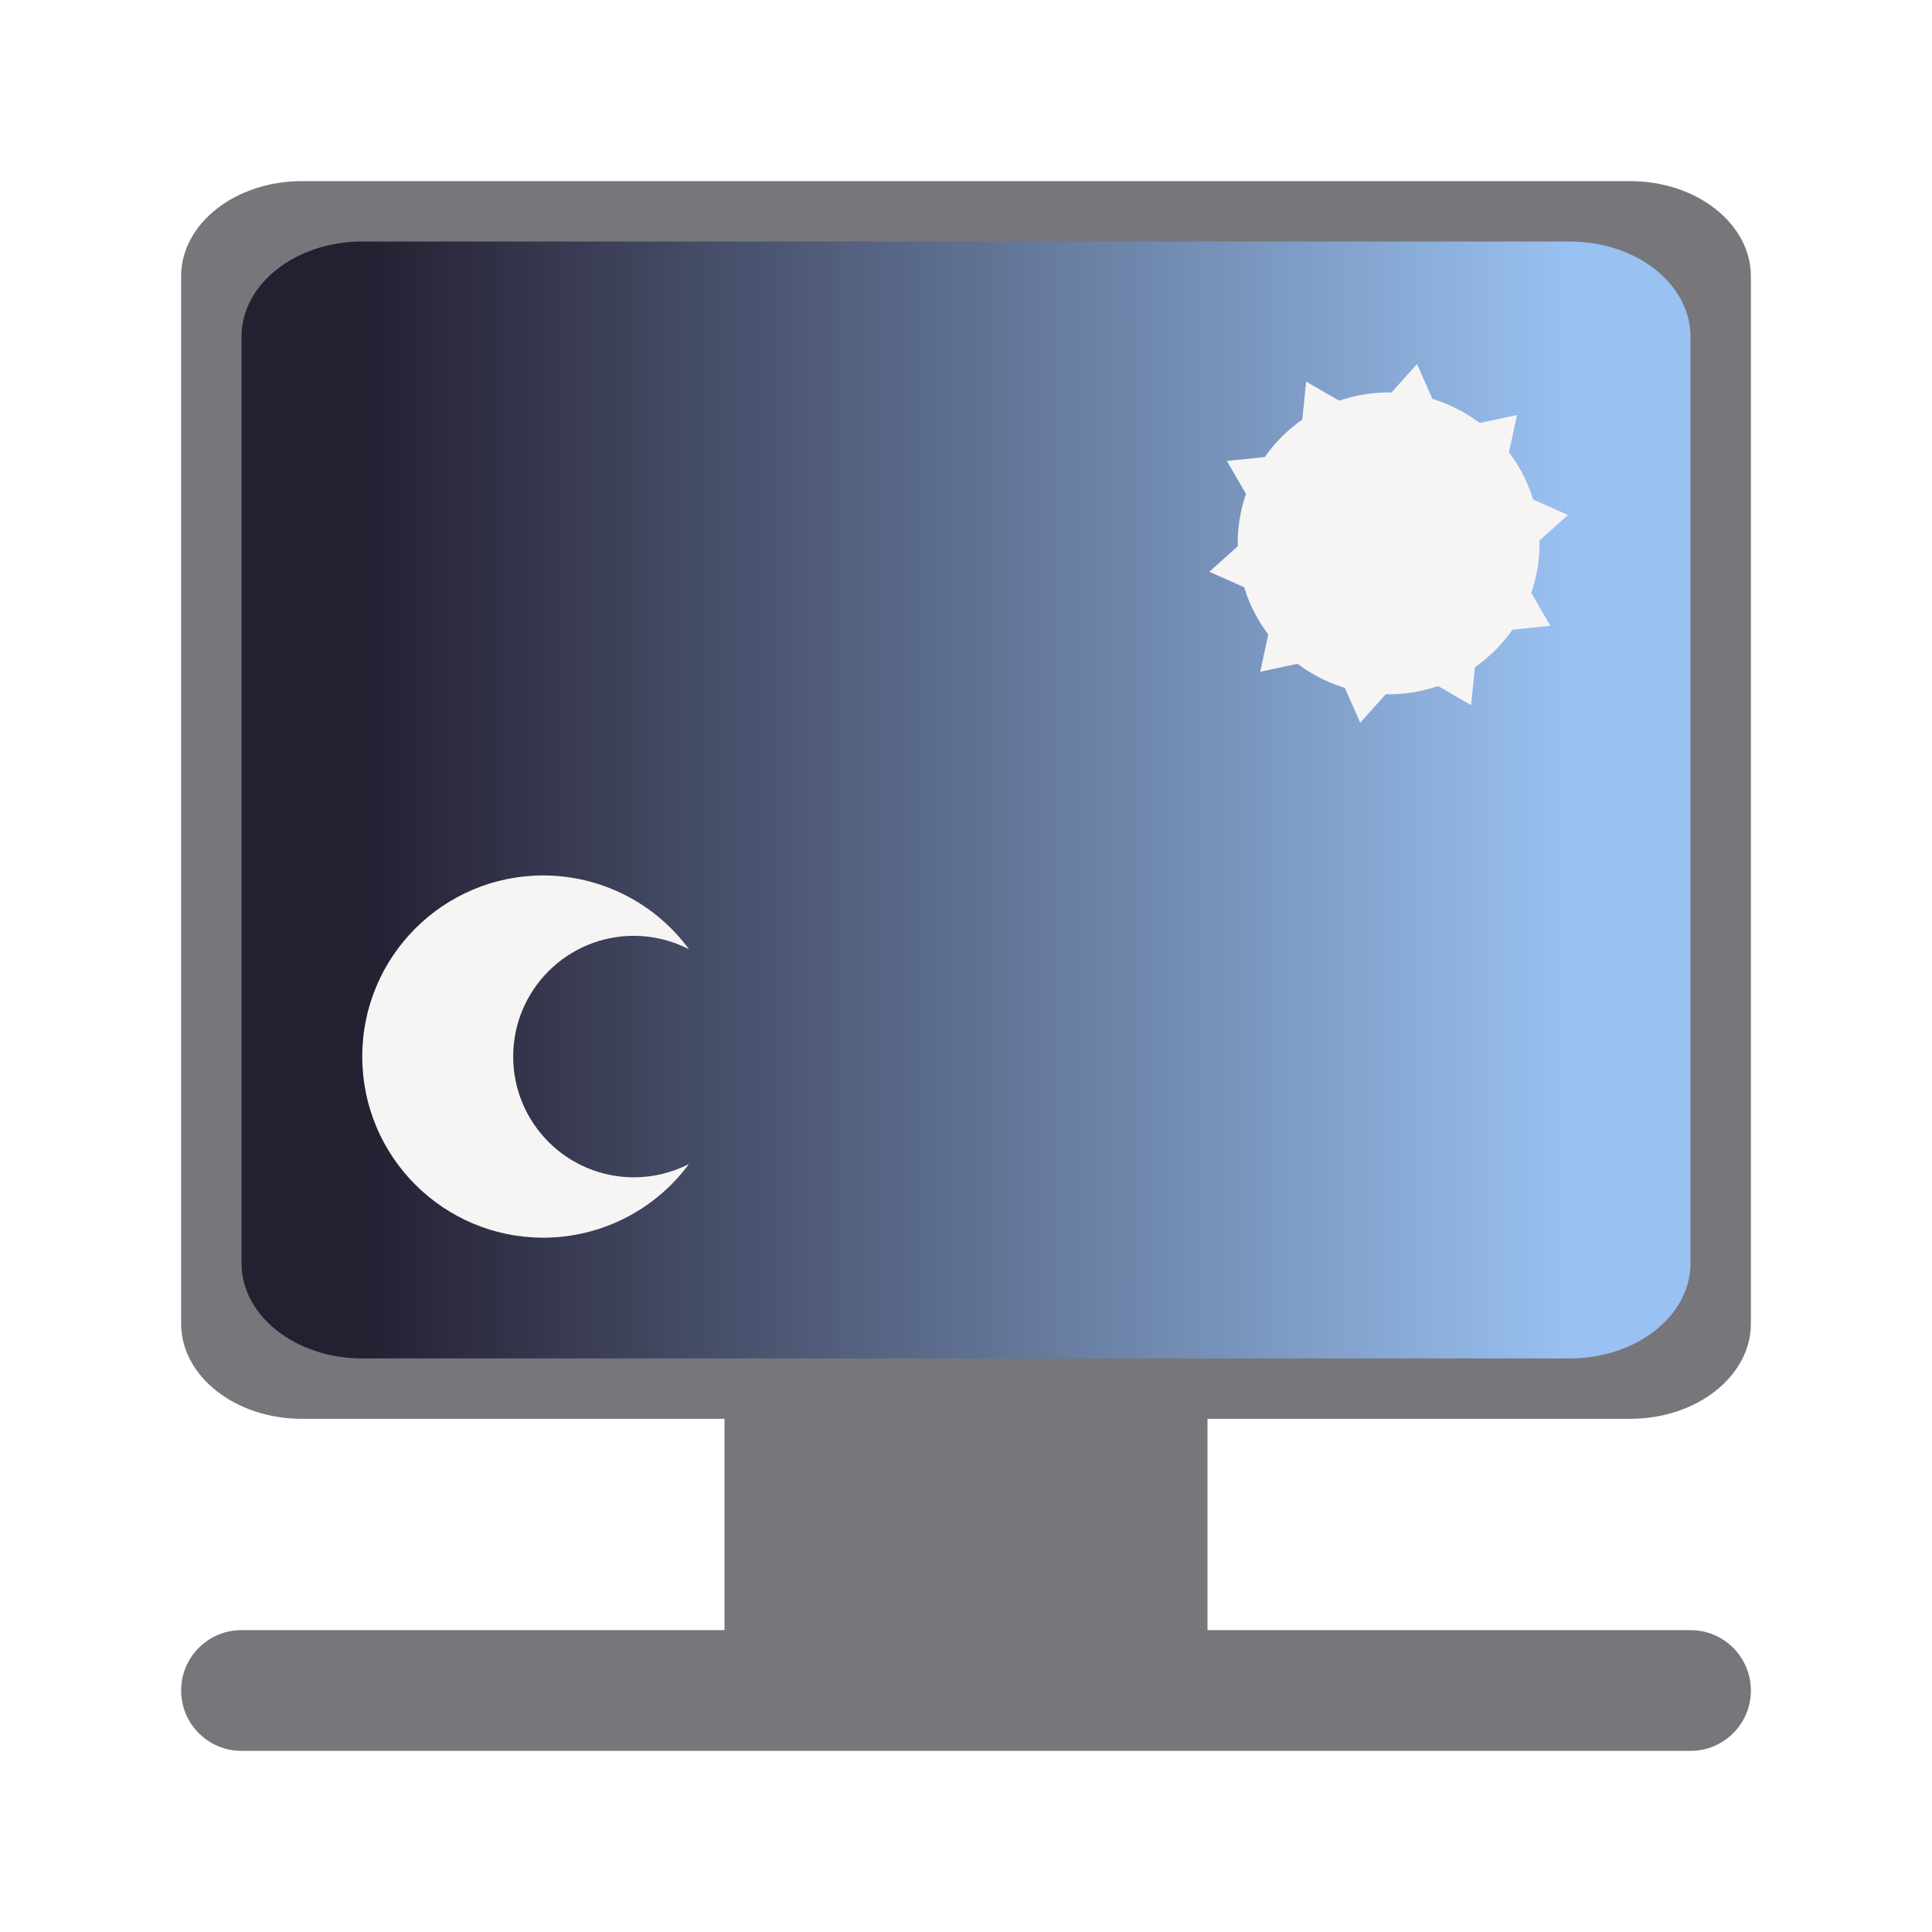
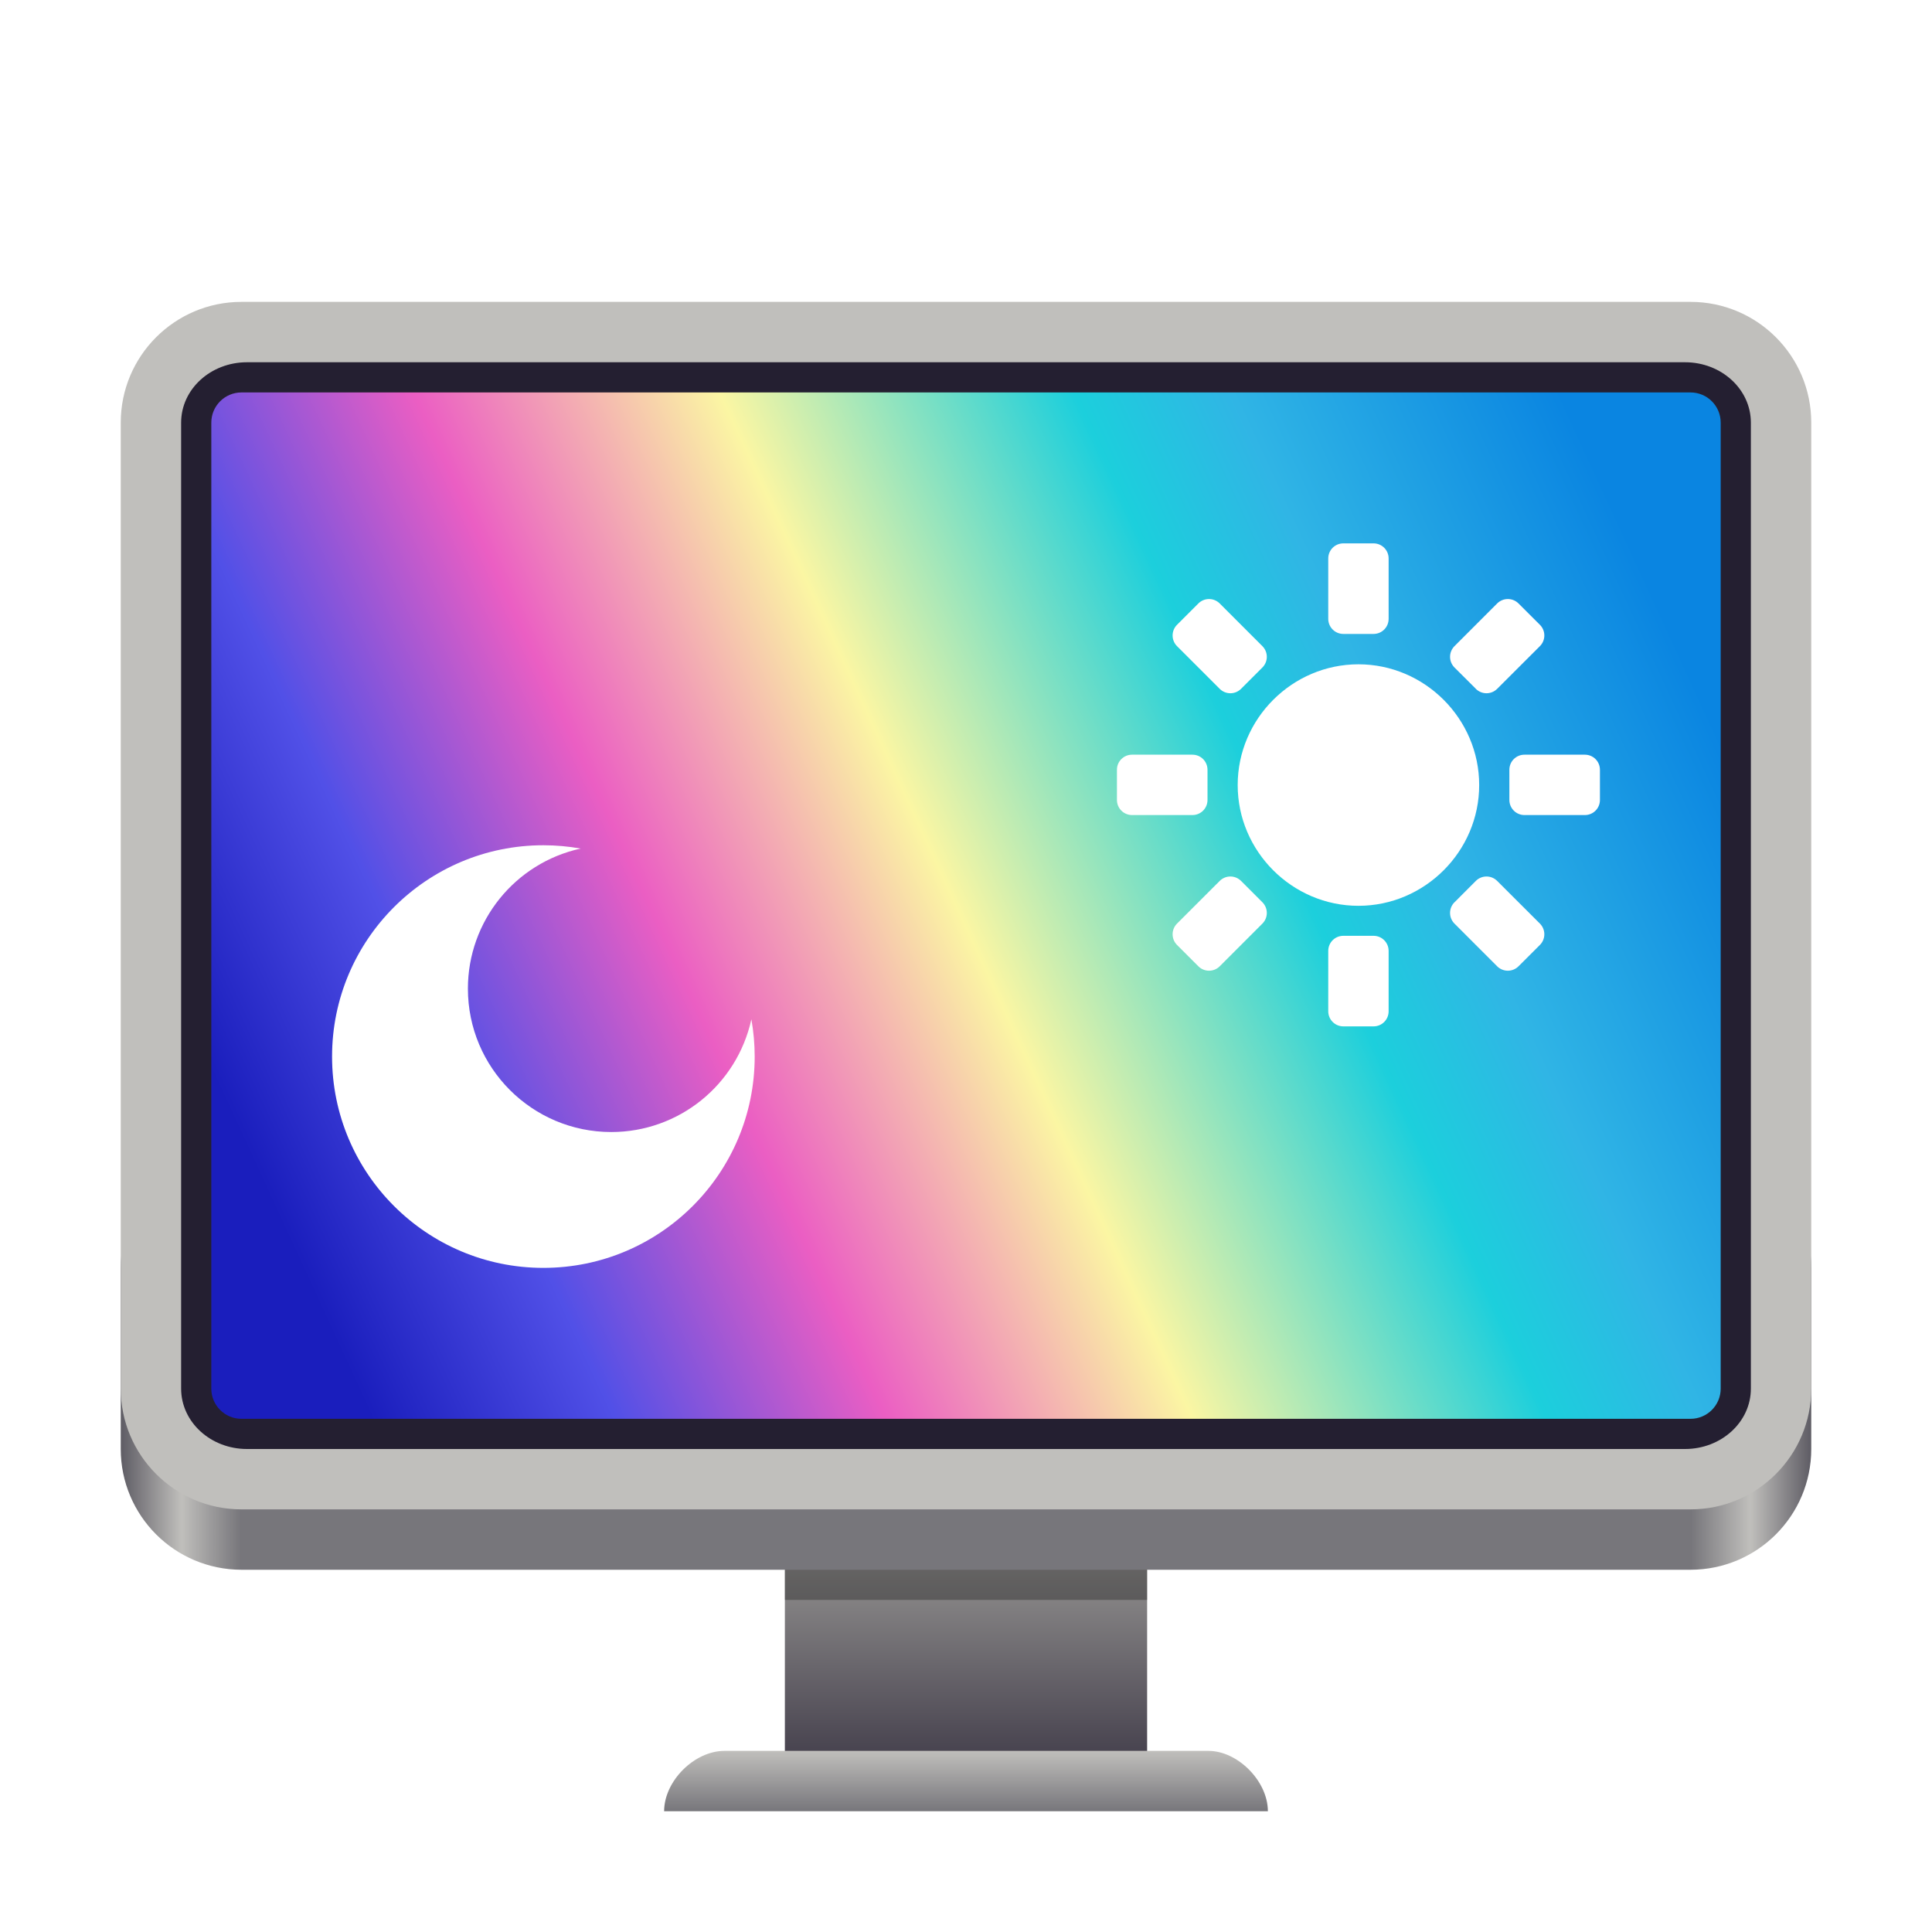
- <svg xmlns="http://www.w3.org/2000/svg" xmlns:xlink="http://www.w3.org/1999/xlink" width="128" height="128" id="svg11300" version="1.0" style="display:inline;enable-background:new" viewBox="0 0 128 128">
-   <defs id="defs3">
-     <linearGradient id="linearGradient1787">
-       <stop style="stop-color:#241f31;stop-opacity:1;" offset="0" id="stop1783" />
-       <stop style="stop-color:#99c1f1;stop-opacity:1" offset="1" id="stop1785" />
+ <svg xmlns="http://www.w3.org/2000/svg" xmlns:xlink="http://www.w3.org/1999/xlink" width="128px" height="128px" viewBox="0 0 128 128" version="1.1">
+   <defs>
+     <linearGradient id="linear0" gradientUnits="userSpaceOnUse" x1="42" y1="290" x2="42" y2="274" gradientTransform="matrix(0.4,0,0,1,38.4,-172)">
+       <stop offset="0" style="stop-color:rgb(23.922%,21.961%,27.451%);stop-opacity:1;" />
+       <stop offset="1" style="stop-color:rgb(60.392%,60%,58.824%);stop-opacity:1;" />
    </linearGradient>
-     <linearGradient xlink:href="#linearGradient1787" id="linearGradient1789" x1="96" y1="-116" x2="416" y2="-116" gradientUnits="userSpaceOnUse" />
-     <clipPath clipPathUnits="userSpaceOnUse" id="clipPath1828">
-       <g id="use1830" />
+     <linearGradient id="linear1" gradientUnits="userSpaceOnUse" x1="66" y1="284" x2="66" y2="288" gradientTransform="matrix(1,0,0,1,10,-168)">
+       <stop offset="0" style="stop-color:rgb(75.294%,74.902%,73.725%);stop-opacity:1;" />
+       <stop offset="1" style="stop-color:rgb(46.667%,46.275%,48.235%);stop-opacity:1;" />
+     </linearGradient>
+     <linearGradient id="linear2" gradientUnits="userSpaceOnUse" x1="48" y1="90.857" x2="464" y2="90.857" gradientTransform="matrix(0.269231,0,0,0.0744681,-4.923077,85.23404)">
+       <stop offset="0" style="stop-color:rgb(36.863%,36.078%,39.216%);stop-opacity:1;" />
+       <stop offset="0.036" style="stop-color:rgb(75.294%,74.902%,73.725%);stop-opacity:1;" />
+       <stop offset="0.071" style="stop-color:rgb(46.667%,46.275%,48.235%);stop-opacity:1;" />
+       <stop offset="0.929" style="stop-color:rgb(46.667%,46.275%,48.235%);stop-opacity:1;" />
+       <stop offset="0.964" style="stop-color:rgb(75.294%,74.902%,73.725%);stop-opacity:1;" />
+       <stop offset="1" style="stop-color:rgb(36.863%,36.078%,39.216%);stop-opacity:1;" />
+     </linearGradient>
+     <linearGradient id="linear3" gradientUnits="userSpaceOnUse" x1="-106.24" y1="-208.824" x2="-21.76" y2="-251.176" gradientTransform="matrix(-1.041667,0,0,-1.133333,-2.666677,-200.6666)">
+       <stop offset="0" style="stop-color:rgb(3.922%,52.157%,88.235%);stop-opacity:1;" />
+       <stop offset="0.198" style="stop-color:rgb(18.824%,70.98%,89.804%);stop-opacity:1;" />
+       <stop offset="0.293" style="stop-color:rgb(10.98%,81.176%,86.275%);stop-opacity:1;" />
+       <stop offset="0.506" style="stop-color:rgb(98.431%,96.471%,63.922%);stop-opacity:1;" />
+       <stop offset="0.69" style="stop-color:rgb(92.157%,36.863%,76.471%);stop-opacity:1;" />
+       <stop offset="0.853" style="stop-color:rgb(31.765%,31.373%,90.588%);stop-opacity:1;" />
+       <stop offset="1" style="stop-color:rgb(10.196%,11.765%,74.118%);stop-opacity:1;" />
+     </linearGradient>
+     <filter id="alpha" filterUnits="objectBoundingBox" x="0%" y="0%" width="100%" height="100%">
+       <feColorMatrix type="matrix" in="SourceGraphic" values="0 0 0 0 1 0 0 0 0 1 0 0 0 0 1 0 0 0 1 0" />
+     </filter>
+     <mask id="mask0">
+       <g filter="url(#alpha)">
+         <rect x="0" y="0" width="128" height="128" style="fill:rgb(0%,0%,0%);fill-opacity:0.35;stroke:none;" />
+       </g>
+     </mask>
+     <clipPath id="clip1">
+       <rect x="0" y="0" width="192" height="152" />
    </clipPath>
+     <g id="surface14588" clip-path="url(#clip1)">
+       <path style=" stroke:none;fill-rule:nonzero;fill:rgb(23.922%,21.961%,27.451%);fill-opacity:1;" d="M 170 27 L 176 27 L 176 20 L 170 20 Z M 170 27 " />
+     </g>
  </defs>
-   <g id="layer1" style="display:inline" transform="translate(0,-172)">
-     <g id="layer2" style="display:inline">
-       <text xml:space="preserve" style="font-style:normal;font-variant:normal;font-weight:normal;font-stretch:normal;font-size:5.333px;line-height:125%;font-family:Cantarell;-inkscape-font-specification:'Cantarell, Normal';text-align:start;writing-mode:lr-tb;text-anchor:start;display:none;fill:#000000;fill-opacity:1;stroke:none;stroke-width:0.333;enable-background:new" x="7.95" y="148.652" id="context">
-         <tspan id="tspan2716" x="7.95" y="148.652" style="font-size:5.333px;stroke-width:0.333">apps</tspan>
-       </text>
-       <text id="text3021" y="157.234" x="7.753" style="font-style:normal;font-variant:normal;font-weight:bold;font-stretch:normal;font-size:5.333px;line-height:125%;font-family:Cantarell;-inkscape-font-specification:'Cantarell, Bold';text-align:start;writing-mode:lr-tb;text-anchor:start;display:none;fill:#000000;fill-opacity:1;stroke:none;stroke-width:0.333;enable-background:new" xml:space="preserve">
-         <tspan y="157.234" x="7.753" id="tspan3023" style="font-size:5.333px;stroke-width:0.333">org.gnome.</tspan>
-       </text>
-       <g style="display:none;fill:#000000;enable-background:new" transform="matrix(7.991171,0,0,8.003641,-167.7909,-4846.078)" id="g12027" />
-       <rect style="display:none;overflow:visible;visibility:visible;fill:#f0f0f0;fill-opacity:1;fill-rule:nonzero;stroke:none;stroke-width:0.5;marker:none;enable-background:accumulate" id="rect13805" width="128" height="128" x="9.2651362e-08" y="172" />
-       <g id="g883" style="display:none;fill:none;fill-opacity:0.251;stroke:#a579b3;stroke-opacity:1" transform="translate(-24,24)" />
-       <g id="g900" style="display:none;fill:none;fill-opacity:0.251;stroke:#a579b3;stroke-opacity:1" transform="translate(-24,24)" />
-       <g id="g1168" transform="matrix(0.25,0,0,0.25,6.9488522e-8,225)">
-         <circle cx="256" cy="44" r="240" id="path1142" style="display:none;opacity:0.1;fill:#2864b0;fill-opacity:1;stroke:none;stroke-width:1;stroke-linecap:butt;stroke-linejoin:miter;stroke-miterlimit:4;stroke-dasharray:none;stroke-dashoffset:0;stroke-opacity:1;marker:none;marker-start:none;marker-mid:none;marker-end:none;paint-order:normal" />
-         <rect ry="32" rx="32" y="-180" x="96" height="448" width="320" id="rect1110" style="display:none;opacity:0.1;fill:#2864b0;fill-opacity:1;stroke:none;stroke-width:1;stroke-linecap:butt;stroke-linejoin:miter;stroke-miterlimit:4;stroke-dasharray:none;stroke-dashoffset:0;stroke-opacity:1;marker:none;marker-start:none;marker-mid:none;marker-end:none;paint-order:normal" />
-         <rect ry="32" rx="32" y="-164" x="48" height="416" width="416" id="rect1110-8" style="display:none;opacity:0.1;fill:#2864b0;fill-opacity:1;stroke:none;stroke-width:1;stroke-linecap:butt;stroke-linejoin:miter;stroke-miterlimit:4;stroke-dasharray:none;stroke-dashoffset:0;stroke-opacity:1;marker:none;marker-start:none;marker-mid:none;marker-end:none;paint-order:normal;enable-background:new" />
-         <rect ry="32" rx="32" y="-116" x="32" height="320" width="448" id="rect1110-8-9" style="display:none;opacity:0.1;fill:#2864b0;fill-opacity:1;stroke:none;stroke-width:1;stroke-linecap:butt;stroke-linejoin:miter;stroke-miterlimit:4;stroke-dasharray:none;stroke-dashoffset:0;stroke-opacity:1;marker:none;marker-start:none;marker-mid:none;marker-end:none;paint-order:normal;enable-background:new" />
-         <rect style="display:inline;opacity:1;fill:#77767b;fill-opacity:1;stroke:none;stroke-width:0.888;stroke-linecap:butt;stroke-linejoin:miter;stroke-miterlimit:4;stroke-dasharray:none;stroke-dashoffset:0;stroke-opacity:1;marker:none;marker-start:none;marker-mid:none;marker-end:none;paint-order:normal;enable-background:new" id="rect156" width="416" height="328" x="48" y="-164" rx="32" ry="25.231" />
-         <rect ry="25.231" rx="32" y="-148" x="64" height="296" width="384" id="rect162" style="display:inline;opacity:1;fill:url(#linearGradient1789);fill-opacity:1;marker:none;marker-start:none;marker-mid:none;marker-end:none;paint-order:normal;enable-background:new" />
-       </g>
-       <rect style="fill:#77767b;fill-opacity:1" id="rect164" width="104" height="8" x="12" y="280" ry="4" />
-       <rect ry="0" y="264" x="48" height="18" width="32" id="rect166" style="fill:#77767b;fill-opacity:1;stroke-width:0.734" />
-       <g id="g1820" mask="none">
-         <path style="display:inline;fill:#f6f5f4;fill-opacity:1;stroke-width:0.375;enable-background:new" clip-path="none" d="M 36,58 A 12,12 0 0 0 24,70 12,12 0 0 0 36,82 12,12 0 0 0 45.641,77.123 8,8 0 0 1 42,78 8,8 0 0 1 34,70 8,8 0 0 1 42,62 8,8 0 0 1 45.648,62.889 12,12 0 0 0 36,58 Z" transform="translate(0,172)" id="path1794-2" />
-       </g>
-       <g id="g1920">
-         <circle style="fill:#f6f5f4;fill-opacity:1;stroke-width:0.312" id="path1794" cx="92" cy="208" r="10" />
-         <path style="fill:#f6f5f4;fill-opacity:1" id="path2048" d="m 101.8,216.8 -0.811,7.841 -6.82,-3.952 -5.265,5.867 -3.195,-7.207 L 78,221 l 1.651,-7.708 -7.207,-3.195 5.867,-5.265 L 74.359,198.011 82.2,197.2 l 0.811,-7.841 6.82,3.952 5.265,-5.867 3.195,7.207 L 106,193 l -1.651,7.708 7.207,3.195 -5.867,5.265 3.952,6.82 z" transform="matrix(0.6074881,0,0,0.6075152,36.1111,82.24434)" />
-       </g>
-     </g>
-     <g id="layer9" style="display:inline" />
+   <g id="surface14584">
+     <path style=" stroke:none;fill-rule:nonzero;fill:url(#linear0);" d="M 52 92 L 76 92 L 76 118 L 52 118 Z M 52 92 " />
+     <path style=" stroke:none;fill-rule:nonzero;fill:url(#linear1);" d="M 48 116 L 80.062 116 C 82 116 84 118 84 120 L 44 120 C 44 118 46 116 48 116 Z M 48 116 " />
+     <path style=" stroke:none;fill-rule:nonzero;fill:url(#linear2);" d="M 16 76 L 112 76 C 116.418 76 120 79.582 120 84 L 120 96 C 120 100.418 116.418 104 112 104 L 16 104 C 11.582 104 8 100.418 8 96 L 8 84 C 8 79.582 11.582 76 16 76 Z M 16 76 " />
+     <path style=" stroke:none;fill-rule:nonzero;fill:rgb(75.294%,74.902%,73.725%);fill-opacity:1;" d="M 16 20 L 112 20 C 116.418 20 120 23.582 120 28 L 120 92 C 120 96.418 116.418 100 112 100 L 16 100 C 11.582 100 8 96.418 8 92 L 8 28 C 8 23.582 11.582 20 16 20 Z M 16 20 " />
+     <path style=" stroke:none;fill-rule:nonzero;fill:rgb(14.118%,12.157%,19.216%);fill-opacity:1;" d="M 16.363 96 L 111.637 96 C 114.047 96 116 94.211 116 92 L 116 28 C 116 25.789 114.047 24 111.637 24 L 16.363 24 C 13.953 24 12 25.789 12 28 L 12 92 C 12 94.211 13.953 96 16.363 96 Z M 16.363 96 " />
+     <path style=" stroke:none;fill-rule:nonzero;fill:url(#linear3);" d="M 112 94 L 16 94 C 14.895 94 14 93.105 14 92 L 14 28 C 14 26.895 14.895 26 16 26 L 112 26 C 113.105 26 114 26.895 114 28 L 114 92 C 114 93.105 113.105 94 112 94 Z M 112 94 " />
+     <path style=" stroke:none;fill-rule:nonzero;fill:rgb(100%,100%,100%);fill-opacity:1;" d="M 90 44.012 C 85.609 44.012 82 47.621 82 52.012 C 82 56.402 85.609 60.012 90 60.012 C 94.391 60.012 98 56.402 98 52.012 C 98 47.621 94.391 44.012 90 44.012 Z M 90 44.012 " />
+     <path style=" stroke:none;fill-rule:nonzero;fill:rgb(100%,100%,100%);fill-opacity:1;" d="M 89 36 L 91 36 C 91.555 36 92 36.445 92 37 L 92 41 C 92 41.555 91.555 42 91 42 L 89 42 C 88.734 42 88.48 41.895 88.293 41.707 C 88.105 41.52 88 41.266 88 41 L 88 37 C 88 36.445 88.445 36 89 36 Z M 89 62 L 91 62 C 91.555 62 92 62.445 92 63 L 92 67 C 92 67.555 91.555 68 91 68 L 89 68 C 88.734 68 88.48 67.895 88.293 67.707 C 88.105 67.52 88 67.266 88 67 L 88 63 C 88 62.445 88.445 62 89 62 Z M 77.98 41.395 L 79.395 39.98 C 79.582 39.793 79.836 39.688 80.102 39.688 C 80.367 39.688 80.621 39.793 80.809 39.98 L 83.637 42.809 C 83.824 42.996 83.93 43.25 83.93 43.516 C 83.93 43.781 83.824 44.035 83.637 44.223 L 82.223 45.637 C 82.035 45.824 81.781 45.93 81.516 45.93 C 81.25 45.93 80.996 45.824 80.809 45.637 L 77.98 42.809 C 77.793 42.621 77.688 42.367 77.688 42.102 C 77.688 41.836 77.793 41.582 77.98 41.395 Z M 96.363 59.781 L 97.777 58.363 C 97.965 58.176 98.219 58.07 98.484 58.07 C 98.75 58.07 99.004 58.176 99.191 58.363 L 102.023 61.191 C 102.211 61.379 102.316 61.633 102.316 61.898 C 102.316 62.164 102.211 62.418 102.023 62.605 L 100.605 64.02 C 100.418 64.207 100.164 64.312 99.898 64.312 C 99.633 64.312 99.379 64.207 99.191 64.02 L 96.363 61.191 C 96.176 61.004 96.07 60.75 96.07 60.484 C 96.07 60.219 96.176 59.965 96.363 59.777 Z M 79.395 64.02 L 77.98 62.605 C 77.793 62.418 77.688 62.164 77.688 61.898 C 77.688 61.633 77.793 61.379 77.98 61.191 L 80.809 58.363 C 80.996 58.176 81.25 58.07 81.516 58.07 C 81.781 58.07 82.035 58.176 82.223 58.363 L 83.637 59.777 C 83.824 59.965 83.93 60.219 83.93 60.484 C 83.93 60.75 83.824 61.004 83.637 61.191 L 80.809 64.02 C 80.621 64.207 80.367 64.312 80.102 64.312 C 79.836 64.312 79.582 64.207 79.395 64.02 Z M 97.781 45.637 L 96.363 44.223 C 96.176 44.035 96.07 43.781 96.07 43.516 C 96.07 43.25 96.176 42.996 96.363 42.809 L 99.191 39.98 C 99.379 39.793 99.633 39.688 99.898 39.688 C 100.164 39.688 100.418 39.793 100.605 39.98 L 102.023 41.395 C 102.211 41.582 102.316 41.836 102.316 42.102 C 102.316 42.367 102.211 42.621 102.023 42.809 L 99.191 45.637 C 99.004 45.824 98.75 45.93 98.484 45.93 C 98.219 45.93 97.965 45.824 97.777 45.637 Z M 106 51 L 106 53 C 106 53.555 105.555 54 105 54 L 101 54 C 100.734 54 100.48 53.895 100.293 53.707 C 100.105 53.52 100 53.266 100 53 L 100 51 C 100 50.445 100.445 50 101 50 L 105 50 C 105.555 50 106 50.445 106 51 Z M 80 51 L 80 53 C 80 53.555 79.555 54 79 54 L 75 54 C 74.734 54 74.48 53.895 74.293 53.707 C 74.105 53.52 74 53.266 74 53 L 74 51 C 74 50.445 74.445 50 75 50 L 79 50 C 79.555 50 80 50.445 80 51 Z M 80 51 " />
+     <path style=" stroke:none;fill-rule:nonzero;fill:rgb(0%,0%,0%);fill-opacity:0.3;" d="M 52 104 L 76 104 L 76 106 L 52 106 Z M 52 104 " />
+     <use xlink:href="#surface14588" transform="matrix(1,0,0,1,-8,-16)" mask="url(#mask0)" />
+     <path style=" stroke:none;fill-rule:nonzero;fill:rgb(100%,100%,100%);fill-opacity:1;" d="M 36 56 C 28.27 56 22 62.27 22 70 C 22 77.73 28.27 84 36 84 C 43.73 84 50 77.73 50 70 C 50 69.172 49.926 68.344 49.781 67.531 C 48.824 71.891 44.965 75 40.5 75 C 35.254 75 31 70.746 31 65.5 C 31 61.035 34.109 57.176 38.469 56.219 C 37.656 56.074 36.828 56 36 56 Z M 36 56 " />
  </g>
</svg>
